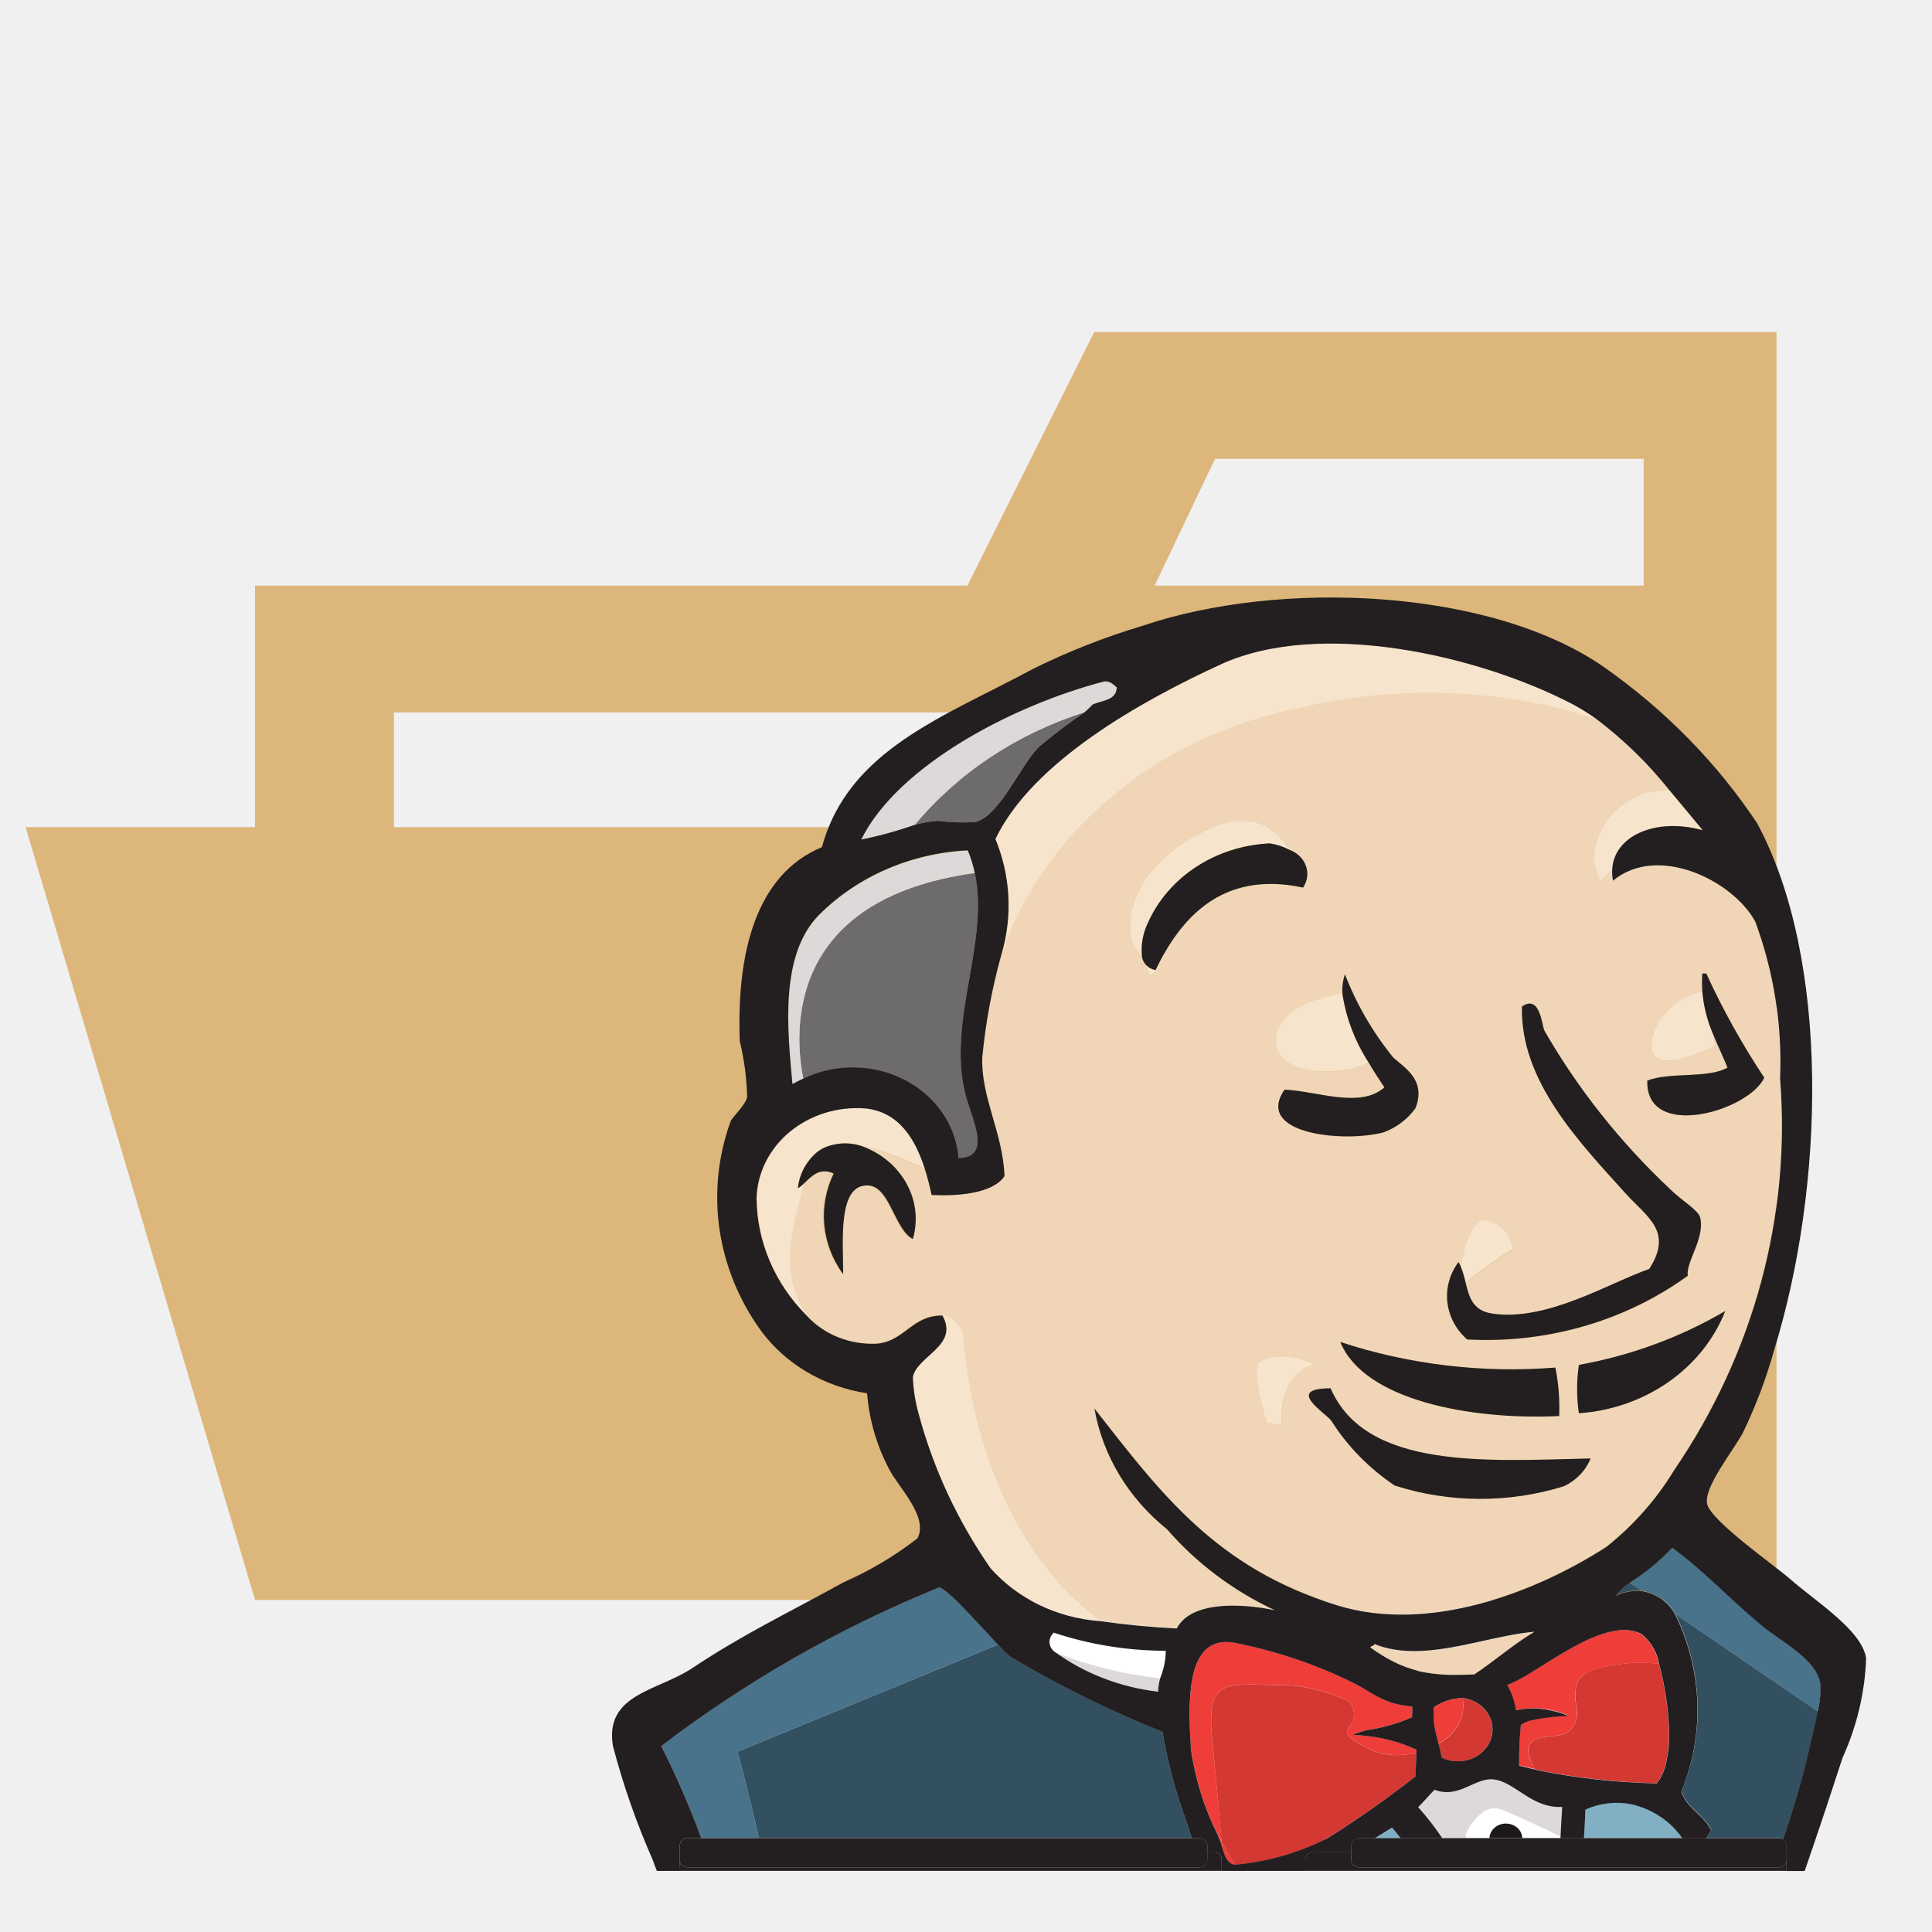
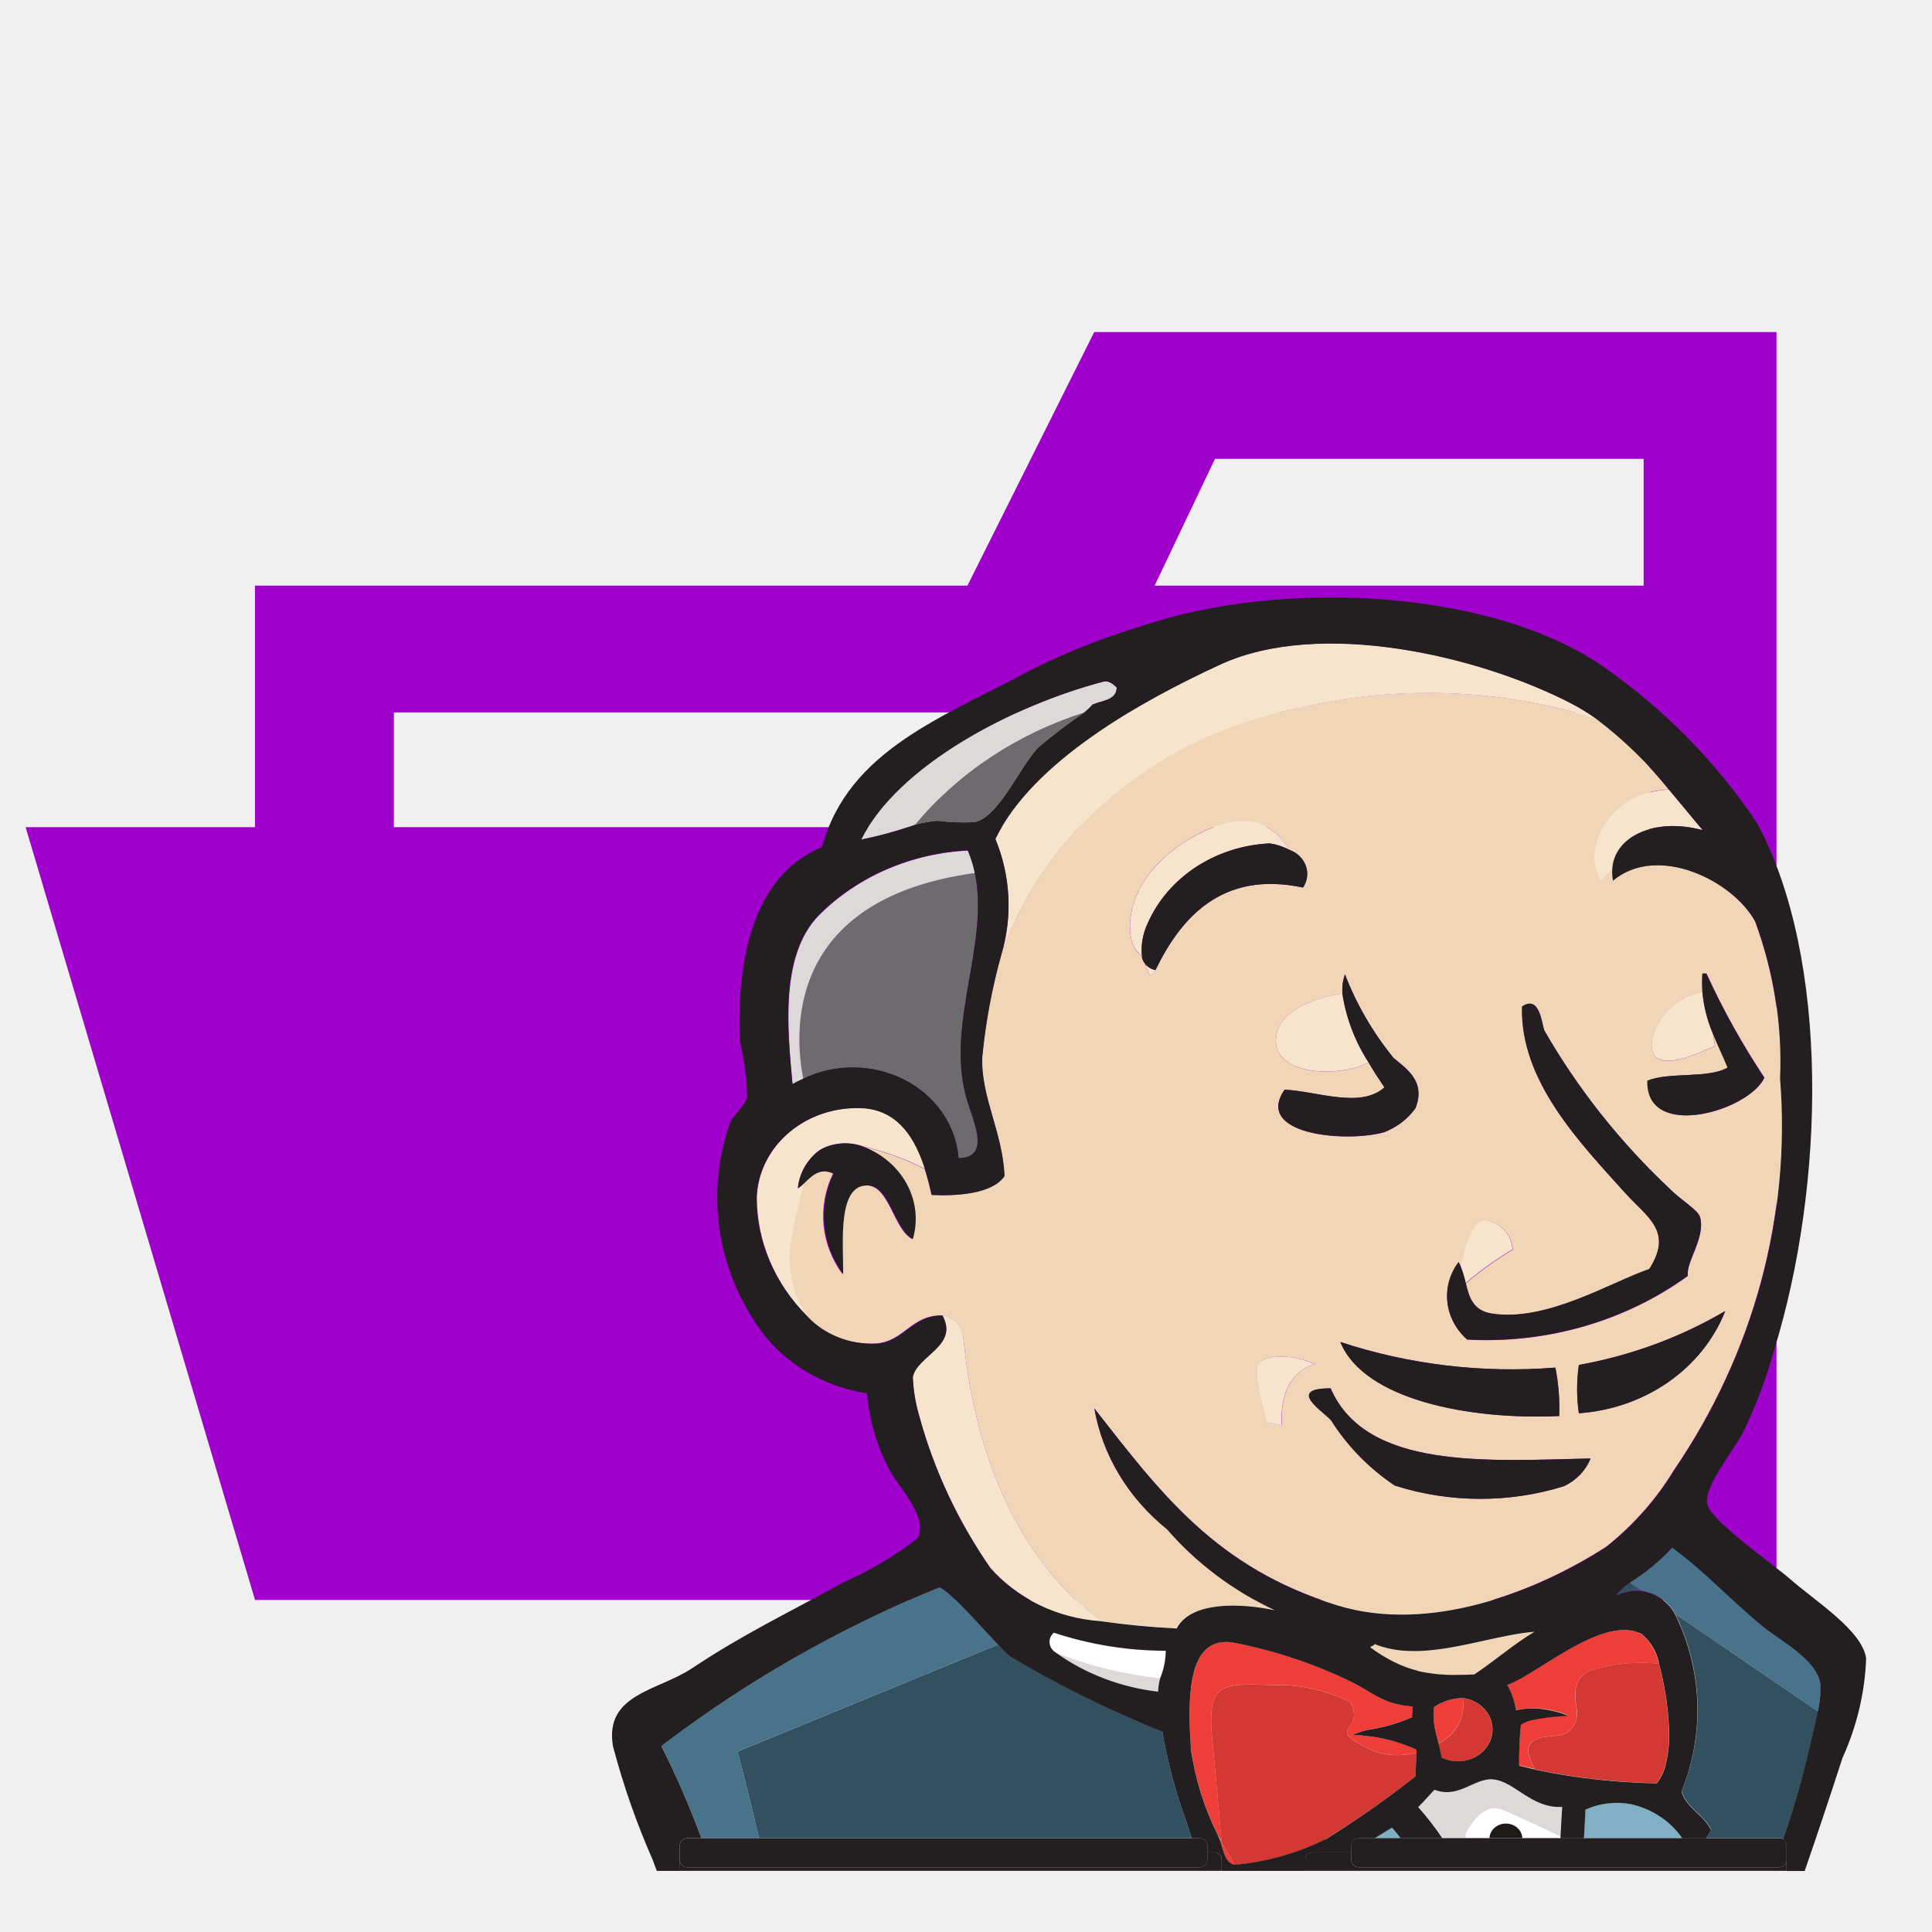
<svg xmlns="http://www.w3.org/2000/svg" viewBox="0 0 32 32" version="1.1" id="svg1386">
  <defs id="defs1390" />
-   <path d="m 27.324,5.5 h -9.2 l -2.1,4.2 H 4.224 v 4 h -3.8 l 3.8,12.8 h 25.2 v -21 z m -7.2,2.1 h 7.1 v 2.1 h -8.1 z m 5.5,6.1 H 6.524 v -1.9 h 20.8 v 7.626 z" style="fill:#dcb67a;fill-opacity:1" id="path3494" />
+   <path d="m 27.324,5.5 h -9.2 l -2.1,4.2 H 4.224 v 4 h -3.8 l 3.8,12.8 h 25.2 v -21 z m -7.2,2.1 h 7.1 v 2.1 h -8.1 z m 5.5,6.1 H 6.524 v -1.9 h 20.8 v 7.626 z" style="fill:#a000cc;fill-opacity:1" id="path3494" />
  <path d="m 23.404,27.351 c -0.056,0 -0.111,0 -0.164,-0.007 0.053,0.004 0.108,0.007 0.164,0.007 z" style="fill:none;stroke-width:0.785" id="path1278" />
  <path d="m 22.918,27.286 a 1.58,1.454 0 0 0 0.321,0.057 1.58,1.454 0 0 1 -0.321,-0.057 z" style="fill:none;stroke-width:0.785" id="path1280" />
  <path d="m 23.877,29.112 c -0.017,-0.091 -0.035,-0.166 -0.052,-0.234 v 0 c 0.017,0.067 0.035,0.142 0.052,0.234 z" style="fill:none;stroke-width:0.785" id="path1282" />
  <path d="m 13.516,19.096 a 0.681,0.627 0 0 1 0.134,-0.086 0.476,0.438 0 0 0 -0.134,0.086 z" style="fill:#f0d6b7;stroke-width:0.785" id="path1284" />
  <path id="path1286" style="fill:#f0d6b7;stroke-width:0.785" d="m 15.953,22.138 c 0.049,0.317 0.196,3.137 2.265,4.708 a 12.662,11.649 0 0 0 1.268,0.122 c 0.229,-0.452 1.074,-0.417 1.625,-0.301 A 5.443,5.008 0 0 1 19.329,25.327 3.657,3.364 0 0 1 18.124,23.327 c 1.104,1.409 2.016,2.636 4.022,3.259 1.519,0.469 3.292,-0.215 4.459,-0.969 a 5.124,4.714 0 0 0 1.118,-1.265 11.661,10.728 0 0 0 1.756,-6.494 7.833,7.207 0 0 0 -0.409,-2.596 c -0.371,-0.684 -1.624,-1.296 -2.358,-0.678 a 0.876,0.806 0 0 1 -0.013,-0.185 c -0.117,0.101 -0.188,0.175 -0.188,0.175 a 0.99,0.911 0 0 1 -0.1,-0.367 1.27,1.168 0 0 1 1.228,-1.13 7.102,6.534 0 0 0 -1.211,-1.177 8.589,7.902 0 0 0 -4.951,-0.167 6.599,6.071 0 0 0 -4.892,4.068 11.532,10.61 0 0 0 -0.318,1.705 c -0.025,0.666 0.341,1.247 0.368,1.971 -0.196,0.297 -0.793,0.334 -1.207,0.313 -0.03,-0.141 -0.067,-0.285 -0.111,-0.426 a 4.223,3.885 0 0 0 -1.036,-0.377 1.407,1.295 0 0 1 0.826,1.535 c -0.305,-0.16 -0.378,-0.866 -0.737,-0.887 -0.513,-0.029 -0.419,0.916 -0.417,1.469 a 1.876,1.726 0 0 1 -0.156,-1.667 c -0.233,-0.105 -0.364,0.046 -0.491,0.163 -0.182,0.78 -0.448,1.411 0.051,2.2 a 1.42,1.306 0 0 0 1.158,0.452 c 0.464,-0.042 0.578,-0.47 1.084,-0.466 a 0.42,0.386 0 0 1 0.353,0.353 z m 5.28,1.467 -0.246,-0.046 c 0,0 -0.257,-0.829 -0.133,-0.984 0.066,-0.081 0.426,-0.202 0.93,0.021 -0.003,7.54e-4 -0.601,0.093 -0.551,1.009 z m 4.672,1.01 a 4.315,3.97 0 0 1 -2.805,-0.011 3.837,3.531 0 0 1 -1.05,-1.075 c -0.127,-0.151 -0.759,-0.533 -0.01,-0.534 v 0 c 0.587,1.356 2.604,1.199 4.304,1.162 a 0.91,0.837 0 0 1 -0.439,0.458 z m 0.246,-1.205 a 3.288,3.025 0 0 1 0,-0.801 6.99,6.431 0 0 0 2.423,-0.893 v 0 a 2.804,2.58 0 0 1 -2.424,1.692 z m 2.256,-6.081 c -0.15,0.046 -1.122,0.574 -1.046,-0.092 a 1.104,1.015 0 0 1 0.84,-0.811 2.487,2.288 0 0 1 0,-0.301 v 0 h 0.065 a 14.038,12.916 0 0 0 0.96,1.725 c -0.26,0.556 -1.965,1.047 -1.937,0.05 0.368,-0.151 1.005,-0.03 1.331,-0.219 -0.077,-0.194 -0.164,-0.377 -0.246,-0.569 z m -4.247,3.578 a 0.589,0.542 0 0 1 0.038,0.075 c 0.074,-0.382 0.212,-0.829 0.449,-0.763 a 0.56,0.515 0 0 1 0.409,0.481 5.656,5.204 0 0 0 -0.776,0.556 c 0.053,0.226 0.118,0.452 0.428,0.503 0.906,0.142 1.959,-0.51 2.611,-0.737 0.404,-0.627 -0.035,-0.857 -0.399,-1.26 -0.745,-0.829 -1.744,-1.85 -1.708,-3.088 0.301,-0.201 0.327,0.307 0.37,0.399 a 12.286,11.304 0 0 0 2.082,2.626 c 0.175,0.176 0.464,0.346 0.496,0.463 0.093,0.34 -0.241,0.746 -0.202,0.972 v 0 a 5.393,4.962 0 0 1 -3.657,1.055 1.082,0.996 0 0 1 -0.143,-1.282 z m 1.603,1.748 a 4.039,3.716 0 0 1 0.062,0.799 C 24.342,23.522 22.589,23.184 22.2,22.227 a 8.421,7.747 0 0 0 3.562,0.426 z m -3.485,-6.514 a 5.694,5.238 0 0 0 0.8,1.378 c 0.187,0.167 0.549,0.371 0.369,0.835 a 1.151,1.059 0 0 1 -0.526,0.402 c -0.647,0.176 -2.154,0.036 -1.644,-0.706 0.535,0.023 1.254,0.319 1.654,-0.038 -0.078,-0.114 -0.171,-0.257 -0.264,-0.415 -0.409,0.238 -1.534,0.249 -1.534,-0.361 0,-0.642 1.096,-0.779 1.096,-0.779 l 0.008,0.018 a 0.909,0.836 0 0 1 0.039,-0.337 z m -2.64,-2.206 c 0.978,-0.614 1.474,-0.264 1.719,0.142 a 0.465,0.428 0 0 1 0.224,0.624 c -1.357,-0.291 -2.032,0.523 -2.444,1.366 -0.106,0.176 -0.111,0.051 -0.172,-0.102 a 0.321,0.295 0 0 1 -0.05,-0.102 0.451,0.415 0 0 0 -0.075,-0.091 c -0.196,-0.186 -0.299,-1.148 0.797,-1.836 z" />
  <path d="m 12.572,30.444 h 7.166 c -0.033,-0.102 -0.065,-0.202 -0.097,-0.297 A 9.959,9.163 0 0 1 19.252,28.68 17.258,15.878 0 0 1 16.725,27.434 1.927,1.772 0 0 1 16.528,27.24 l -4.312,1.772 c 0,0 0.155,0.568 0.355,1.432 z" style="fill:#335061;stroke-width:0.785" id="path1288" />
  <path d="m 15.151,13.662 a 1.74,1.601 0 0 1 0.382,-0.066 3.125,2.875 0 0 0 0.612,0.022 c 0.404,-0.093 0.747,-0.927 1.052,-1.238 a 9.279,8.537 0 0 1 0.77,-0.585 6.014,5.534 0 0 0 -2.816,1.867 z" style="fill:#6d6b6d;stroke-width:0.785" id="path1290" />
  <path d="m 13.304,17.869 a 1.758,1.617 0 0 1 2.575,1.316 c 0.568,-0.014 0.212,-0.652 0.11,-1.064 -0.302,-1.211 0.399,-2.516 0.157,-3.662 -3.165,0.435 -2.987,2.672 -2.842,3.41 z" style="fill:#6d6b6d;stroke-width:0.785" id="path1292" />
  <path d="m 18.275,11.29 c -1.49,0.389 -3.399,1.385 -4.012,2.616 a 6.05,5.566 0 0 0 0.888,-0.244 6.014,5.534 0 0 1 2.816,-1.867 1.348,1.241 0 0 0 0.13,-0.125 c 0.157,-0.07 0.39,-0.065 0.399,-0.282 -0.068,-0.067 -0.14,-0.118 -0.221,-0.097 z" style="fill:#dcd9d8;stroke-width:0.785" id="path1294" />
  <path d="m 13.568,15.157 c -0.655,0.667 -0.521,1.915 -0.44,2.803 a 1.9,1.748 0 0 1 0.178,-0.09 c -0.147,-0.737 -0.323,-2.975 2.842,-3.41 a 2.301,2.117 0 0 0 -0.116,-0.371 3.61,3.321 0 0 0 -2.464,1.069 z" style="fill:#dcd9d8;stroke-width:0.785" id="path1296" />
  <path d="M 15.953,22.138 A 0.42,0.386 0 0 0 15.609,21.786 c 0.274,0.503 -0.422,0.661 -0.491,1.021 a 3.142,2.89 0 0 0 0.102,0.627 9.294,8.55 0 0 0 1.183,2.535 2.604,2.396 0 0 0 1.818,0.878 c -2.071,-1.571 -2.219,-4.391 -2.268,-4.708 z" style="fill:#f7e4cd;stroke-width:0.785" id="path1298" />
  <path d="M 25.051,20.696 A 0.56,0.515 0 0 0 24.642,20.215 c -0.237,-0.062 -0.374,0.381 -0.449,0.763 a 1.945,1.79 0 0 1 0.082,0.273 5.656,5.204 0 0 1 0.776,-0.556 z" style="fill:#f7e4cd;stroke-width:0.785" id="path1300" />
  <path d="m 27.359,17.235 c -0.075,0.666 0.901,0.138 1.046,0.092 l -0.035,-0.215 a 2.649,2.437 0 0 1 -0.171,-0.688 1.104,1.015 0 0 0 -0.84,0.811 z" style="fill:#f7e4cd;stroke-width:0.785" id="path1302" />
  <path d="m 21.133,17.235 c 0,0.609 1.122,0.599 1.534,0.361 a 3.318,3.053 0 0 1 -0.43,-1.122 l -0.008,-0.018 c 0,0 -1.096,0.137 -1.096,0.779 z" style="fill:#f7e4cd;stroke-width:0.785" id="path1304" />
  <path d="m 13.316,19.601 a 0.655,0.603 0 0 1 -0.102,0.082 1,0.92 0 0 1 0.303,-0.588 0.476,0.438 0 0 1 0.133,-0.085 0.802,0.737 0 0 1 0.64,-0.024 4.223,3.885 0 0 1 1.036,0.377 c -0.158,-0.5 -0.429,-0.951 -0.989,-1.008 a 1.665,1.532 0 0 0 -1.801,1.479 3.159,2.906 0 0 0 0.831,1.964 c -0.499,-0.785 -0.233,-1.415 -0.051,-2.196 z" style="fill:#f7e4cd;stroke-width:0.785" id="path1306" />
  <path d="m 21.482,11.735 a 8.589,7.902 0 0 1 4.951,0.167 3.379,3.109 0 0 0 -0.401,-0.248 c -1.547,-0.803 -4.164,-1.406 -5.813,-0.652 -1.327,0.609 -3.122,1.617 -3.733,2.893 a 3.364,3.095 0 0 1 0.101,1.907 6.599,6.071 0 0 1 4.896,-4.068 z" style="fill:#f7e4cd;stroke-width:0.785" id="path1308" />
  <path d="m 26.413,14.21 a 0.99,0.911 0 0 0 0.1,0.367 c 0,0 0.071,-0.075 0.188,-0.175 0.025,-0.553 0.708,-0.868 1.5,-0.652 -0.182,-0.215 -0.366,-0.444 -0.558,-0.67 a 1.27,1.168 0 0 0 -1.231,1.13 z" style="fill:#f7e4cd;stroke-width:0.785" id="path1310" />
  <path d="m 18.966,15.965 c 0.061,0.151 0.067,0.279 0.172,0.102 a 0.285,0.262 0 0 1 -0.172,-0.102 z" style="fill:#f7e4cd;stroke-width:0.785" id="path1312" />
  <path d="m 18.916,15.863 a 1.217,1.119 0 0 1 0.093,-0.571 2.306,2.121 0 0 1 2.022,-1.322 0.941,0.866 0 0 1 0.327,0.108 c -0.246,-0.405 -0.737,-0.753 -1.719,-0.142 -1.095,0.688 -0.996,1.65 -0.797,1.833 a 0.451,0.415 0 0 1 0.073,0.093 z" style="fill:#f7e4cd;stroke-width:0.785" id="path1314" />
  <path d="m 12.217,29.012 4.312,-1.772 c -0.316,-0.337 -0.883,-0.979 -0.982,-0.947 a 19.715,18.138 0 0 0 -4.593,2.625 16.568,15.243 0 0 1 0.663,1.526 h 0.956 c -0.201,-0.864 -0.355,-1.432 -0.355,-1.432 z" style="fill:#49728b;stroke-width:0.785" id="path1316" />
  <path d="m 29.534,30.465 a 17.059,15.695 0 0 0 0.449,-1.55 c 0.029,-0.136 0.087,-0.358 0.128,-0.569 L 27.747,26.73 a 4.194,3.859 0 0 1 0.106,2.938 c 0.082,0.28 0.372,0.388 0.491,0.64 -0.028,0.045 -0.056,0.09 -0.082,0.135 h 1.208 a 0.122,0.112 0 0 1 0.062,0.022 z" style="fill:#335061;stroke-width:0.785" id="path1318" />
  <path d="m 27.439,29.536 a 0.885,0.814 0 0 0 0.141,-0.287 0.885,0.814 0 0 1 -0.141,0.287 z" style="fill:#335061;stroke-width:0.785" id="path1320" />
  <path d="m 26.764,26.427 a 0.776,0.714 0 0 1 0.421,-0.08 L 26.99,26.213 a 1.193,1.098 0 0 0 -0.226,0.213 z" style="fill:#335061;stroke-width:0.785" id="path1322" />
  <path d="m 30.153,27.883 c -0.061,-0.405 -0.655,-0.704 -0.96,-0.954 -0.56,-0.462 -0.91,-0.869 -1.493,-1.3 a 3.595,3.308 0 0 1 -0.711,0.585 l 0.195,0.133 a 0.763,0.702 0 0 1 0.562,0.384 l 2.361,1.614 a 1.915,1.762 0 0 0 0.046,-0.463 z" style="fill:#49728b;stroke-width:0.785" id="path1324" />
  <path d="m 24.271,30.384 a 0.359,0.33 0 0 0 0.007,0.057 h 0.392 a 0.273,0.251 0 0 1 0.545,0 h 0.634 v -0.023 c -0.224,-0.108 -0.715,-0.343 -0.982,-0.447 -0.347,-0.134 -0.596,0.412 -0.596,0.412 z" style="fill:#ffffff;stroke-width:0.785" id="path1326" />
  <path d="m 24.271,30.384 c 0,0 0.246,-0.55 0.598,-0.413 0.264,0.104 0.754,0.338 0.982,0.447 0.008,-0.166 0.016,-0.331 0.028,-0.497 -0.506,0.029 -0.787,-0.421 -1.141,-0.456 -0.309,-0.031 -0.573,0.328 -0.974,0.172 -0.093,0.093 -0.176,0.195 -0.27,0.287 a 5.169,4.755 0 0 1 0.4,0.516 h 0.39 a 0.359,0.33 0 0 1 -0.012,-0.057 z" style="fill:#dcd9d8;stroke-width:0.785" id="path1328" />
  <path d="m 19.309,27.348 a 5.517,5.076 0 0 1 -1.858,-0.301 0.231,0.212 0 0 0 0.014,0.317 6.269,5.768 0 0 0 1.752,0.435 1.431,1.317 0 0 0 0.092,-0.451 z" style="fill:#ffffff;stroke-width:0.785" id="path1330" />
  <path d="m 19.183,28.026 a 1.01,0.929 0 0 1 0.034,-0.226 6.269,5.768 0 0 1 -1.752,-0.435 3.469,3.192 0 0 0 1.719,0.661 z" style="fill:#dcd9d8;stroke-width:0.785" id="path1332" />
  <path d="m 27.58,29.249 a 2.426,2.232 0 0 0 0.06,-0.655 5.778,5.316 0 0 0 -0.164,-1.038 2.456,2.26 0 0 0 -0.826,0.037 c -0.246,0.046 -0.499,0.092 -0.548,0.367 -0.049,0.275 0.1,0.413 -0.05,0.642 -0.15,0.229 -0.399,0.092 -0.648,0.226 -0.169,0.093 -0.062,0.335 0.024,0.481 a 9.938,9.143 0 0 0 2.013,0.226 0.885,0.814 0 0 0 0.138,-0.285 z" style="fill:#d33833;stroke-width:0.785" id="path1334" />
  <path d="m 20.169,30.399 c 0.013,0.032 0.027,0.066 0.038,0.096 0.011,0.03 0.024,0.07 0.034,0.105 l -0.007,-0.088 z" style="fill:#d33833;stroke-width:0.785" id="path1336" />
  <path d="m 23.445,29.424 q 0.008,-0.199 0.017,-0.397 a 1.072,0.986 0 0 1 -0.786,-0.056 c -0.767,-0.385 -0.041,-0.271 -0.313,-0.782 a 2.649,2.438 0 0 0 -1.002,-0.275 c -1.005,0 -1.392,-0.186 -1.284,0.881 0.056,0.572 0.107,1.144 0.156,1.717 0.082,0.142 0.156,0.269 0.215,0.377 a 3.958,3.641 0 0 0 1.501,-0.421 17.199,15.824 0 0 0 1.496,-1.044 z" style="fill:#d33833;stroke-width:0.785" id="path1338" />
  <path d="m 23.825,28.878 c 0.017,0.067 0.035,0.142 0.052,0.234 v 0 a 0.573,0.527 0 1 0 0.35,-0.987 0.78,0.718 0 0 1 -0.403,0.753 z" style="fill:#d33833;stroke-width:0.785" id="path1340" />
  <path d="m 25.402,28.83 c 0.246,-0.138 0.499,0 0.648,-0.226 0.149,-0.226 0,-0.367 0.05,-0.642 0.05,-0.275 0.299,-0.321 0.548,-0.367 a 2.456,2.26 0 0 1 0.826,-0.037 0.921,0.847 0 0 0 -0.285,-0.491 c -0.612,-0.328 -1.683,0.621 -2.182,0.823 l -0.047,0.017 a 1.387,1.276 0 0 1 0.143,0.42 1.208,1.111 0 0 1 0.337,-0.032 1.442,1.327 0 0 1 0.226,0.025 c 0.037,0.007 0.073,0.015 0.109,0.024 a 1.198,1.102 0 0 1 0.199,0.069 3.446,3.171 0 0 0 -0.62,0.075 0.573,0.527 0 0 0 -0.164,0.072 7.056,6.492 0 0 0 -0.029,0.678 q 0.129,0.034 0.264,0.063 c -0.086,-0.138 -0.193,-0.38 -0.024,-0.473 z" style="fill:#ef3d3a;stroke-width:0.785" id="path1342" />
  <path d="m 20.242,30.599 c 0.042,0.138 0.078,0.262 0.207,0.29 -0.059,-0.108 -0.133,-0.236 -0.215,-0.377 z" style="fill:#ef3d3a;stroke-width:0.785" id="path1344" />
  <path d="m 20.077,28.794 c -0.106,-1.067 0.278,-0.881 1.284,-0.881 a 2.649,2.438 0 0 1 1.002,0.275 c 0.272,0.511 -0.454,0.397 0.313,0.782 a 1.072,0.986 0 0 0 0.786,0.056 v -0.047 a 2.488,2.289 0 0 0 -0.75,-0.218 2.866,2.636 0 0 0 -0.304,-0.027 1.273,1.171 0 0 1 0.238,-0.08 2.69,2.474 0 0 0 0.742,-0.212 c 0,-0.06 0.005,-0.119 0.007,-0.178 a 1.542,1.418 0 0 1 -0.164,-0.02 1.281,1.179 0 0 1 -0.145,-0.033 1.298,1.194 0 0 1 -0.241,-0.096 c -0.146,-0.075 -0.271,-0.163 -0.43,-0.243 a 7.432,6.837 0 0 0 -1.972,-0.664 c -0.754,-0.133 -0.761,0.832 -0.729,1.543 0,0.075 0.006,0.145 0.011,0.211 a 5.391,4.96 0 0 0 0.445,1.431 l 0.065,0.113 C 20.186,29.939 20.134,29.367 20.077,28.794 Z" style="fill:#ef3d3a;stroke-width:0.785" id="path1346" />
  <path d="m 24.228,28.124 a 0.826,0.76 0 0 0 -0.477,0.151 1.392,1.281 0 0 0 0.006,0.31 c 0.009,0.059 0.023,0.117 0.039,0.179 l 0.025,0.099 v 0.013 0 a 0.78,0.718 0 0 0 0.406,-0.752 z" style="fill:#ef3d3a;stroke-width:0.785" id="path1348" />
  <path d="m 19.01,15.292 a 1.217,1.119 0 0 0 -0.093,0.571 0.321,0.295 0 0 0 0.05,0.102 0.285,0.262 0 0 0 0.172,0.102 c 0.409,-0.844 1.086,-1.657 2.444,-1.366 a 0.465,0.428 0 0 0 -0.224,-0.624 0.941,0.866 0 0 0 -0.327,-0.108 2.306,2.121 0 0 0 -2.021,1.322 z" style="fill:#231f20;stroke-width:0.785" id="path1350" />
  <path d="m 27.284,17.9 c -0.026,0.997 1.678,0.506 1.937,-0.05 a 14.038,12.916 0 0 1 -0.96,-1.725 h -0.065 v 0 a 2.487,2.288 0 0 0 0,0.301 2.649,2.437 0 0 0 0.171,0.688 c 0.078,0.193 0.168,0.377 0.246,0.569 -0.325,0.186 -0.963,0.068 -1.33,0.216 z" style="fill:#231f20;stroke-width:0.785" id="path1352" />
  <path d="m 22.93,18.01 c -0.4,0.357 -1.119,0.06 -1.654,0.038 -0.51,0.742 0.997,0.881 1.644,0.706 a 1.151,1.059 0 0 0 0.526,-0.402 c 0.179,-0.465 -0.183,-0.668 -0.369,-0.835 a 5.694,5.238 0 0 1 -0.8,-1.378 0.909,0.836 0 0 0 -0.04,0.335 3.318,3.053 0 0 0 0.43,1.122 c 0.093,0.158 0.186,0.301 0.264,0.415 z" style="fill:#231f20;stroke-width:0.785" id="path1354" />
  <path d="m 24.298,22.185 a 5.393,4.962 0 0 0 3.657,-1.055 v 0 c -0.038,-0.226 0.295,-0.633 0.202,-0.972 -0.032,-0.117 -0.321,-0.286 -0.496,-0.463 a 12.286,11.304 0 0 1 -2.082,-2.626 c -0.043,-0.093 -0.07,-0.603 -0.37,-0.399 -0.036,1.237 0.963,2.26 1.708,3.088 0.364,0.403 0.802,0.634 0.399,1.26 -0.655,0.226 -1.705,0.881 -2.611,0.737 -0.31,-0.049 -0.375,-0.275 -0.428,-0.503 a 1.945,1.79 0 0 0 -0.082,-0.273 0.589,0.542 0 0 0 -0.038,-0.075 1.082,0.996 0 0 0 0.142,1.28 z" style="fill:#231f20;stroke-width:0.785" id="path1356" />
  <path d="m 13.65,19.01 a 0.681,0.627 0 0 0 -0.13,0.084 1,0.92 0 0 0 -0.303,0.588 0.655,0.603 0 0 0 0.102,-0.082 c 0.125,-0.118 0.256,-0.269 0.491,-0.163 a 1.876,1.726 0 0 0 0.156,1.667 c 0,-0.552 -0.096,-1.497 0.417,-1.469 0.359,0.02 0.431,0.726 0.737,0.887 a 1.407,1.295 0 0 0 -0.833,-1.534 0.802,0.737 0 0 0 -0.637,0.023 z" style="fill:#231f20;stroke-width:0.785" id="path1358" />
  <path d="m 26.151,22.607 a 3.288,3.025 0 0 0 0,0.801 2.804,2.58 0 0 0 2.425,-1.694 v 0 a 6.99,6.431 0 0 1 -2.425,0.893 z" style="fill:#231f20;stroke-width:0.785" id="path1360" />
  <path d="m 25.825,23.454 a 4.039,3.716 0 0 0 -0.063,-0.803 8.421,7.747 0 0 1 -3.562,-0.423 c 0.389,0.958 2.142,1.296 3.625,1.226 z" style="fill:#231f20;stroke-width:0.785" id="path1362" />
  <path d="m 22.039,22.995 v 0 c -0.749,0 -0.117,0.384 0.01,0.534 a 3.837,3.531 0 0 0 1.051,1.076 4.315,3.97 0 0 0 2.805,0.011 0.91,0.837 0 0 0 0.439,-0.459 c -1.701,0.038 -3.718,0.194 -4.305,-1.162 z" style="fill:#231f20;stroke-width:0.785" id="path1364" />
  <path d="m 27.864,30.444 a 1.399,1.287 0 0 0 -0.853,-0.567 1.173,1.079 0 0 0 -0.752,0.09 c -0.006,0.151 -0.015,0.313 -0.025,0.476 z" style="fill:#81b0c4;stroke-width:0.785" id="path1366" />
  <path d="m 25.416,27.031 c -0.562,0.046 -1.222,0.281 -1.844,0.316 -0.056,0 -0.113,0.004 -0.169,0.004 -0.056,0 -0.111,0 -0.164,-0.007 a 1.58,1.454 0 0 1 -0.321,-0.057 1.364,1.255 0 0 1 -0.154,-0.053 c 0,0.039 -0.058,0.025 -0.067,0.057 0.07,0.05 0.137,0.095 0.202,0.135 0.066,0.04 0.13,0.075 0.195,0.108 a 1.816,1.671 0 0 0 0.389,0.143 2.499,2.299 0 0 0 0.668,0.068 c 0.082,0 0.174,0 0.268,-0.007 0.34,-0.228 0.641,-0.494 0.996,-0.707 z" style="fill:#f0d6b7;stroke-width:0.785" id="path1368" />
  <path d="m 23.054,30.27 -0.287,0.176 h 0.431 q -0.07,-0.09 -0.144,-0.176 z" style="fill:#81b0c4;stroke-width:0.785" id="path1370" />
  <path d="m 11.26,30.813 v -0.252 a 0.125,0.115 0 0 1 0.125,-0.115 h 0.232 a 16.568,15.243 0 0 0 -0.663,-1.526 19.715,18.138 0 0 1 4.593,-2.625 c 0.097,-0.035 0.664,0.609 0.982,0.947 a 1.927,1.772 0 0 0 0.196,0.194 17.258,15.878 0 0 0 2.527,1.247 9.959,9.163 0 0 0 0.39,1.467 c 0.032,0.095 0.064,0.196 0.097,0.297 h 0.133 a 0.125,0.115 0 0 1 0.125,0.115 v 0.119 h 0.114 a 0.125,0.115 0 0 1 0.125,0.115 v 0.192 h 1.384 v -0.192 a 0.125,0.115 0 0 1 0.125,-0.115 h 0.639 v -0.119 a 0.125,0.115 0 0 1 0.125,-0.115 h 0.26 l 0.287,-0.176 q 0.074,0.086 0.144,0.176 h 0.69 a 5.169,4.755 0 0 0 -0.4,-0.516 c 0.094,-0.092 0.178,-0.193 0.27,-0.287 0.403,0.155 0.665,-0.203 0.974,-0.172 0.355,0.035 0.635,0.485 1.141,0.456 -0.011,0.166 -0.02,0.331 -0.028,0.497 v 0.023 h 0.388 c 0.01,-0.163 0.019,-0.323 0.025,-0.476 a 1.173,1.079 0 0 1 0.752,-0.09 1.399,1.287 0 0 1 0.853,0.567 h 0.394 c 0.028,-0.045 0.056,-0.09 0.082,-0.135 -0.117,-0.252 -0.405,-0.359 -0.491,-0.64 a 4.194,3.859 0 0 0 -0.106,-2.938 0.763,0.702 0 0 0 -0.562,-0.384 0.776,0.714 0 0 0 -0.421,0.08 1.193,1.098 0 0 1 0.225,-0.213 3.595,3.308 0 0 0 0.711,-0.585 c 0.583,0.432 0.934,0.838 1.493,1.299 0.303,0.25 0.901,0.55 0.96,0.954 a 1.915,1.762 0 0 1 -0.044,0.463 c -0.042,0.212 -0.098,0.433 -0.128,0.569 a 17.059,15.695 0 0 1 -0.447,1.549 0.123,0.113 0 0 1 0.059,0.096 v 0.426 h 0.301 c 0.211,-0.609 0.418,-1.232 0.627,-1.875 a 5.082,4.676 0 0 0 0.391,-1.647 c -0.064,-0.465 -0.851,-0.953 -1.267,-1.321 -0.23,-0.204 -1.304,-0.954 -1.366,-1.235 -0.062,-0.281 0.438,-0.887 0.599,-1.195 a 9.554,8.79 0 0 0 0.508,-1.347 c 0.845,-2.732 0.931,-6.486 -0.278,-8.732 A 10.267,9.446 0 0 0 26.571,11.052 C 24.688,9.74 21.198,9.595 18.925,10.365 a 11.037,10.155 0 0 0 -1.801,0.707 c -1.488,0.803 -3.069,1.341 -3.51,2.959 -1.087,0.452 -1.416,1.733 -1.361,3.215 a 5.093,4.686 0 0 1 0.122,0.924 c -0.03,0.139 -0.234,0.316 -0.275,0.405 a 4.339,3.992 0 0 0 0.499,3.459 2.64,2.429 0 0 0 1.763,1.043 3.74,3.441 0 0 0 0.366,1.259 c 0.139,0.281 0.659,0.786 0.468,1.144 a 5.721,5.263 0 0 1 -1.224,0.728 c -0.948,0.524 -1.637,0.844 -2.51,1.424 -0.567,0.377 -1.452,0.423 -1.31,1.288 a 14.63,13.46 0 0 0 0.662,1.893 c 0.02,0.059 0.043,0.117 0.065,0.175 h 0.385 z M 18.098,11.669 a 1.348,1.241 0 0 1 -0.13,0.125 9.279,8.537 0 0 0 -0.77,0.585 c -0.305,0.311 -0.647,1.146 -1.052,1.238 a 3.125,2.875 0 0 1 -0.612,-0.022 1.74,1.601 0 0 0 -0.382,0.066 6.05,5.566 0 0 1 -0.888,0.245 c 0.612,-1.232 2.522,-2.227 4.012,-2.616 0.082,-0.021 0.154,0.03 0.222,0.097 -0.009,0.216 -0.242,0.212 -0.4,0.282 z m -1.953,2.787 c 0.246,1.146 -0.459,2.451 -0.157,3.662 0.102,0.411 0.458,1.05 -0.11,1.064 a 1.758,1.617 0 0 0 -2.575,-1.316 1.9,1.748 0 0 0 -0.178,0.09 c -0.082,-0.888 -0.218,-2.136 0.44,-2.803 a 3.61,3.321 0 0 1 2.464,-1.069 2.301,2.117 0 0 1 0.116,0.374 z M 13.367,21.797 a 3.159,2.906 0 0 1 -0.837,-1.959 1.665,1.532 0 0 1 1.801,-1.479 c 0.56,0.057 0.83,0.508 0.989,1.008 0.044,0.141 0.082,0.285 0.111,0.426 0.413,0.02 1.011,-0.017 1.207,-0.313 -0.028,-0.725 -0.394,-1.305 -0.368,-1.971 a 11.532,10.61 0 0 1 0.318,-1.705 3.364,3.095 0 0 0 -0.101,-1.907 c 0.612,-1.277 2.406,-2.284 3.733,-2.893 1.645,-0.753 4.263,-0.151 5.813,0.652 a 3.379,3.109 0 0 1 0.401,0.248 7.102,6.534 0 0 1 1.211,1.177 c 0.192,0.226 0.376,0.452 0.558,0.67 -0.792,-0.216 -1.474,0.099 -1.5,0.652 a 0.876,0.806 0 0 0 0.013,0.185 c 0.737,-0.618 1.987,-0.007 2.358,0.678 a 7.833,7.207 0 0 1 0.409,2.596 11.661,10.728 0 0 1 -1.756,6.494 5.124,4.714 0 0 1 -1.118,1.265 c -1.167,0.753 -2.94,1.437 -4.459,0.969 -2.007,-0.62 -2.919,-1.85 -4.022,-3.259 a 3.657,3.364 0 0 0 1.205,2.001 5.443,5.008 0 0 0 1.782,1.339 C 20.565,26.553 19.724,26.515 19.49,26.973 a 12.662,11.649 0 0 1 -1.268,-0.122 2.604,2.396 0 0 1 -1.818,-0.878 9.294,8.55 0 0 1 -1.183,-2.535 3.142,2.89 0 0 1 -0.102,-0.627 c 0.072,-0.36 0.769,-0.517 0.491,-1.021 -0.506,-0.004 -0.62,0.423 -1.084,0.466 A 1.42,1.306 0 0 1 13.367,21.797 Z m 10.455,7.066 -0.025,-0.099 c -0.016,-0.063 -0.029,-0.12 -0.039,-0.179 a 1.392,1.281 0 0 1 -0.006,-0.31 0.826,0.76 0 0 1 0.477,-0.151 0.573,0.527 0 1 1 -0.35,0.987 c -0.017,-0.091 -0.035,-0.166 -0.052,-0.234 z m -6.371,-1.822 a 5.517,5.076 0 0 0 1.858,0.301 1.431,1.317 0 0 1 -0.092,0.452 1.01,0.929 0 0 0 -0.034,0.226 3.469,3.192 0 0 1 -1.719,-0.664 0.231,0.212 0 0 1 -0.013,-0.311 z m 6.032,0.632 a 1.816,1.671 0 0 1 -0.389,-0.143 c -0.064,-0.032 -0.129,-0.068 -0.195,-0.108 -0.066,-0.04 -0.133,-0.085 -0.202,-0.135 0.009,-0.032 0.065,-0.018 0.067,-0.057 a 1.364,1.255 0 0 0 0.154,0.053 1.58,1.454 0 0 0 0.321,0.057 c 0.055,0.004 0.11,0.007 0.164,0.007 0.054,7.52e-4 0.112,0 0.169,-0.004 0.621,-0.035 1.282,-0.27 1.844,-0.316 -0.355,0.213 -0.655,0.479 -0.997,0.707 -0.094,0.004 -0.183,0.007 -0.268,0.007 a 2.499,2.299 0 0 1 -0.667,-0.064 z m -1.533,2.792 a 3.958,3.641 0 0 1 -1.501,0.421 c -0.129,-0.028 -0.164,-0.151 -0.207,-0.29 -0.011,-0.035 -0.021,-0.069 -0.034,-0.105 -0.013,-0.035 -0.025,-0.064 -0.038,-0.096 A 5.391,4.96 0 0 1 19.724,28.963 c 0,-0.066 -0.007,-0.137 -0.011,-0.211 -0.032,-0.711 -0.025,-1.676 0.729,-1.543 a 7.432,6.837 0 0 1 1.972,0.664 c 0.159,0.08 0.284,0.169 0.43,0.243 a 1.298,1.194 0 0 0 0.241,0.096 1.281,1.179 0 0 0 0.145,0.033 1.542,1.418 0 0 0 0.164,0.02 c 0,0.059 -0.005,0.118 -0.007,0.178 a 2.69,2.474 0 0 1 -0.742,0.212 1.273,1.171 0 0 0 -0.238,0.08 2.866,2.636 0 0 1 0.304,0.027 2.488,2.289 0 0 1 0.75,0.218 v 0.047 q -0.008,0.199 -0.017,0.397 a 17.199,15.824 0 0 1 -1.492,1.045 z m 3.476,-1.157 q -0.134,-0.029 -0.264,-0.063 a 7.056,6.492 0 0 1 0.029,-0.678 0.573,0.527 0 0 1 0.164,-0.072 3.446,3.171 0 0 1 0.62,-0.075 1.198,1.102 0 0 0 -0.199,-0.069 c -0.035,-0.009 -0.072,-0.017 -0.109,-0.024 a 1.442,1.327 0 0 0 -0.226,-0.029 1.208,1.111 0 0 0 -0.333,0.029 1.387,1.276 0 0 0 -0.143,-0.42 l 0.047,-0.017 c 0.499,-0.202 1.57,-1.152 2.182,-0.823 a 0.921,0.847 0 0 1 0.285,0.491 5.778,5.316 0 0 1 0.164,1.038 2.426,2.232 0 0 1 -0.06,0.655 0.885,0.814 0 0 1 -0.141,0.287 v 0 a 9.938,9.143 0 0 1 -2.015,-0.226 z" style="fill:#231f20;stroke-width:0.785" id="path1372" />
  <path d="m 21.78,22.597 c -0.504,-0.226 -0.865,-0.102 -0.93,-0.021 -0.124,0.151 0.133,0.984 0.133,0.984 l 0.246,0.046 c -0.047,-0.917 0.551,-1.009 0.551,-1.009 z" style="fill:#f7e4cd;stroke-width:0.785" id="path1374" />
  <path d="m 24.943,30.204 a 0.273,0.252 0 0 0 -0.273,0.24 h 0.545 A 0.273,0.252 0 0 0 24.943,30.204 Z" style="fill:#1d1919;stroke-width:0.785" id="path1376" />
  <path d="m 20.235,30.795 a 0.125,0.115 0 0 0 -0.125,-0.115 h -0.114 v 0.133 a 0.125,0.115 0 0 1 -0.125,0.115 h -8.485 a 0.125,0.115 0 0 1 -0.125,-0.115 v 0.174 h 8.974 z" style="fill:#231f20;stroke-width:0.785" id="path1378" />
  <path d="m 29.467,30.928 h -6.959 a 0.125,0.115 0 0 1 -0.125,-0.115 v -0.133 h -0.639 a 0.125,0.115 0 0 0 -0.125,0.115 v 0.192 h 7.972 V 30.813 a 0.125,0.115 0 0 1 -0.124,0.115 z" style="fill:#231f20;stroke-width:0.785" id="path1380" />
  <path d="m 11.386,30.928 h 8.487 a 0.125,0.115 0 0 0 0.125,-0.115 v -0.252 a 0.125,0.115 0 0 0 -0.125,-0.115 h -8.487 a 0.125,0.115 0 0 0 -0.125,0.115 v 0.252 a 0.125,0.115 0 0 0 0.125,0.115 z" style="fill:#231f20;stroke-width:0.785" id="path1382" />
  <path d="m 22.383,30.813 a 0.125,0.115 0 0 0 0.125,0.115 h 6.959 a 0.125,0.115 0 0 0 0.125,-0.115 v -0.252 a 0.123,0.113 0 0 0 -0.059,-0.096 0.122,0.112 0 0 0 -0.066,-0.02 h -6.959 a 0.125,0.115 0 0 0 -0.125,0.115 z" style="fill:#231f20;stroke-width:0.785" id="path1384" />
</svg>
